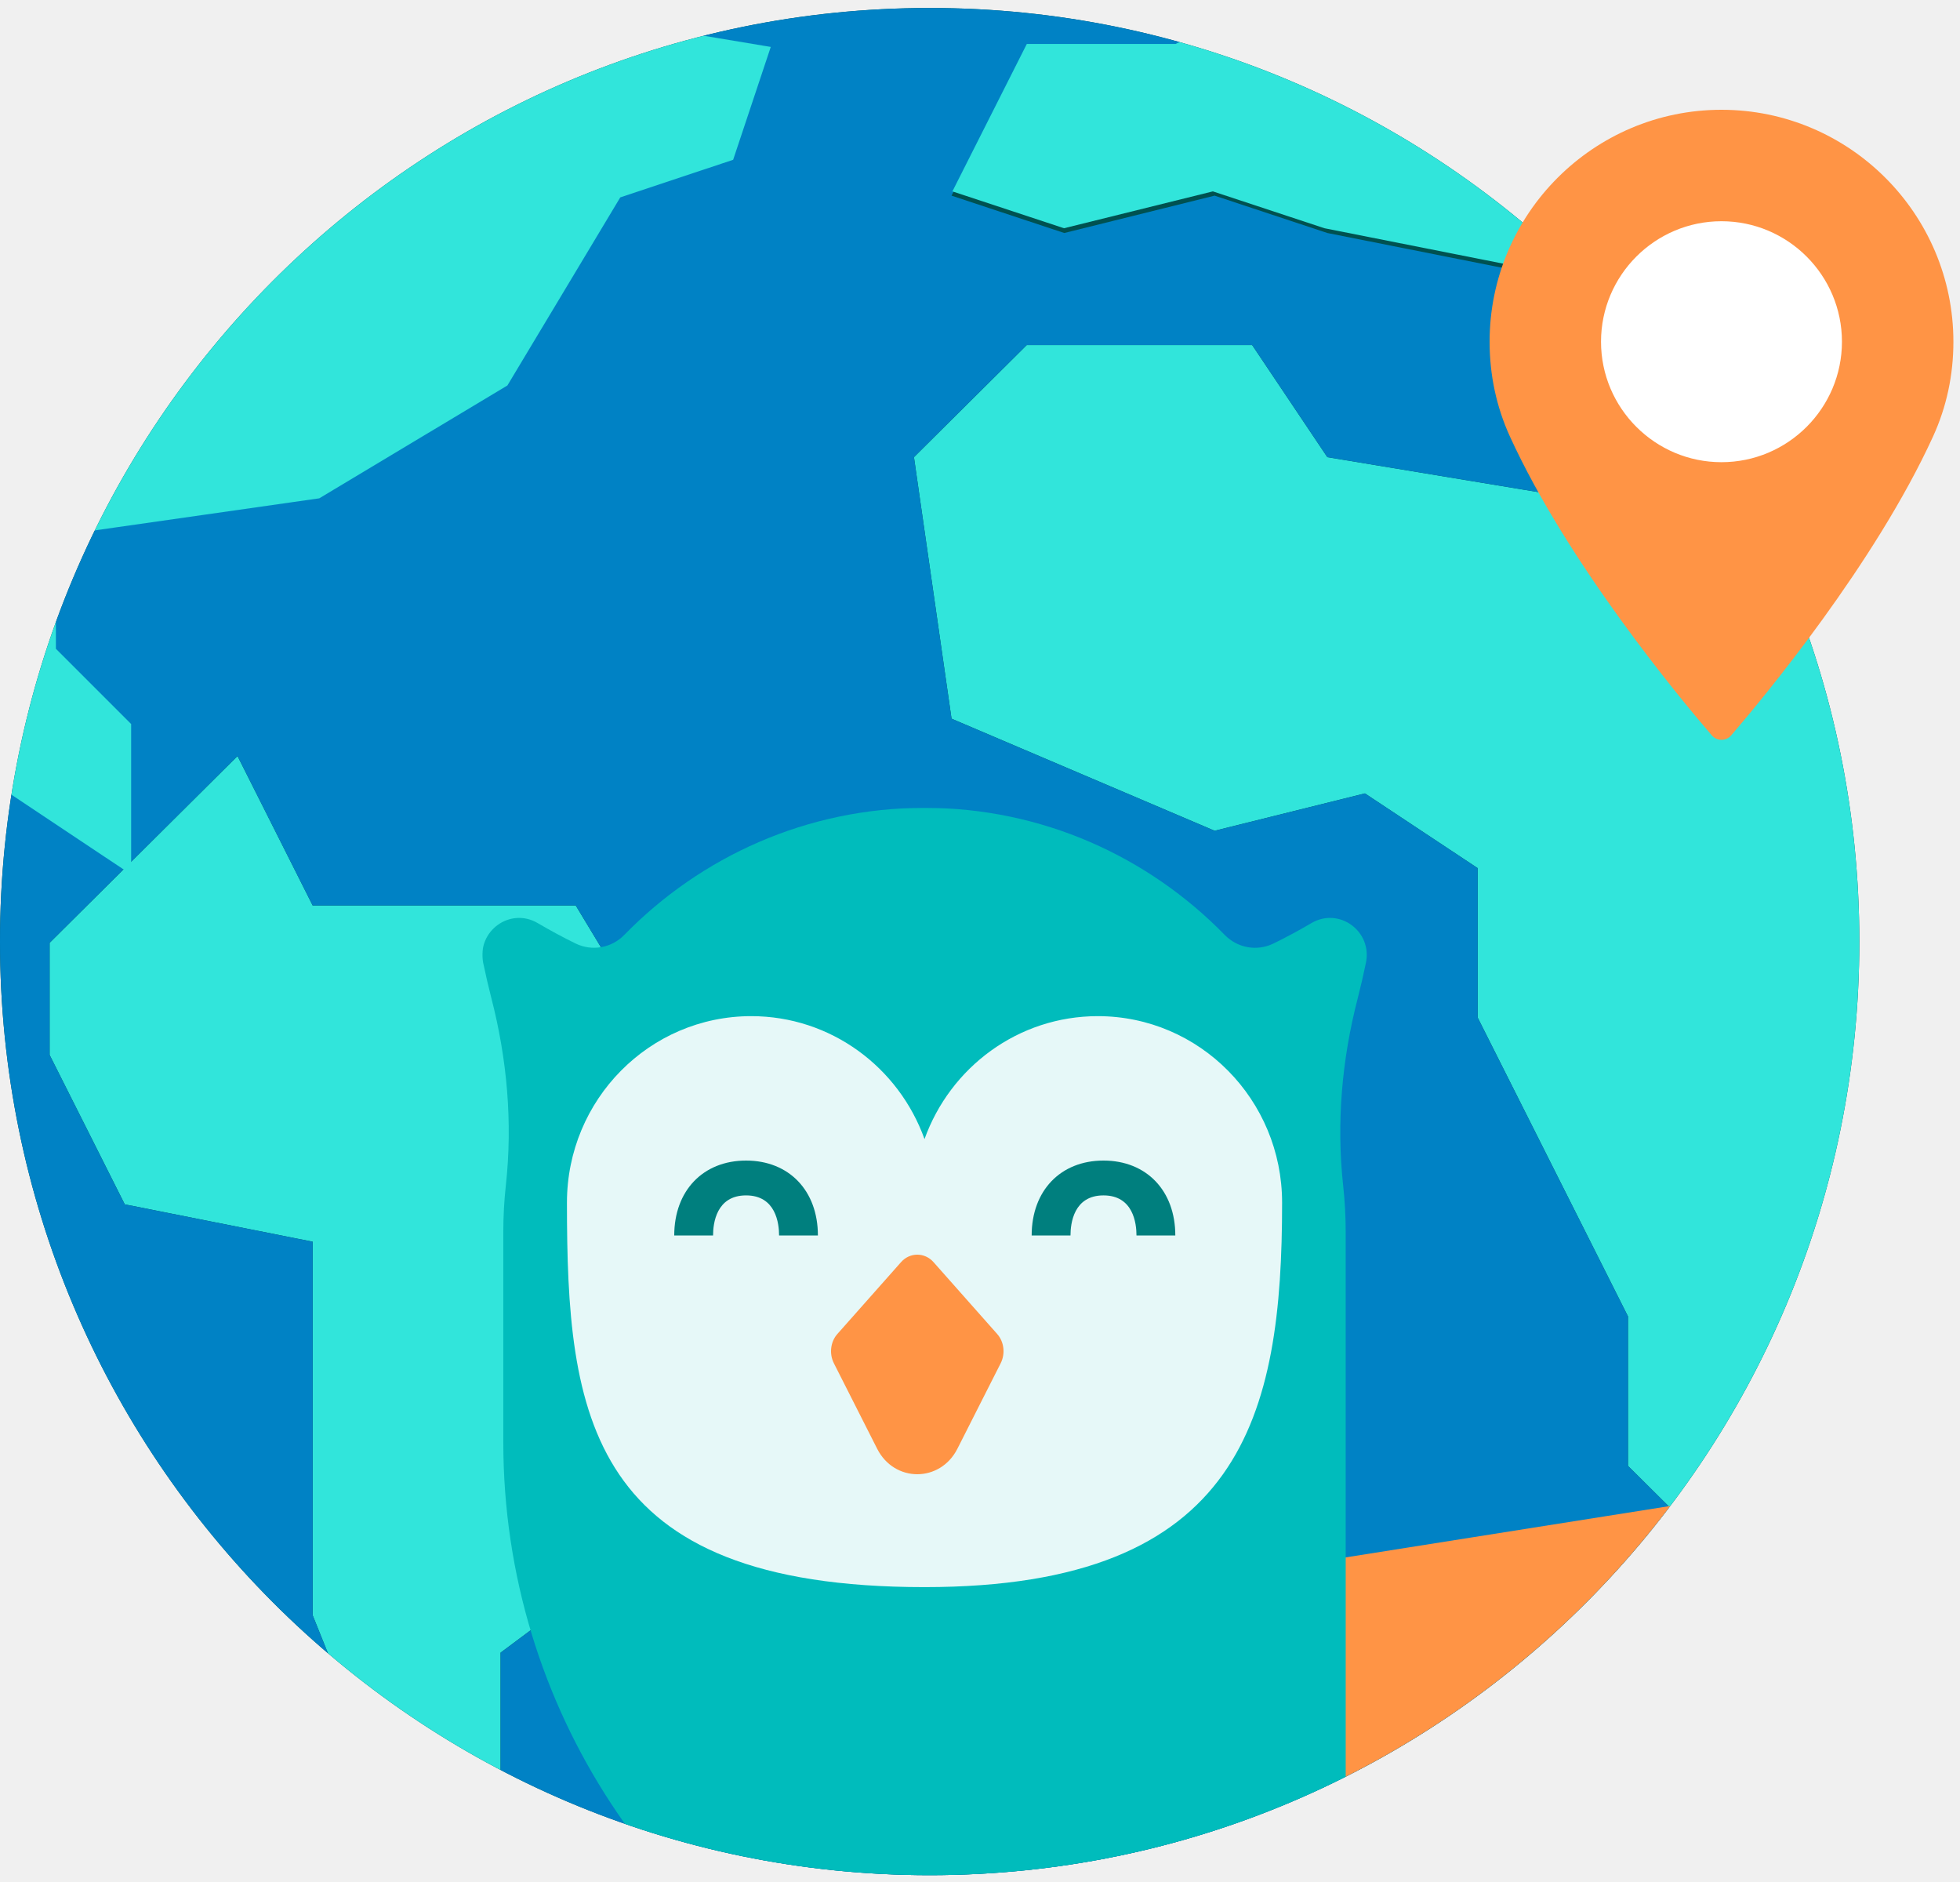
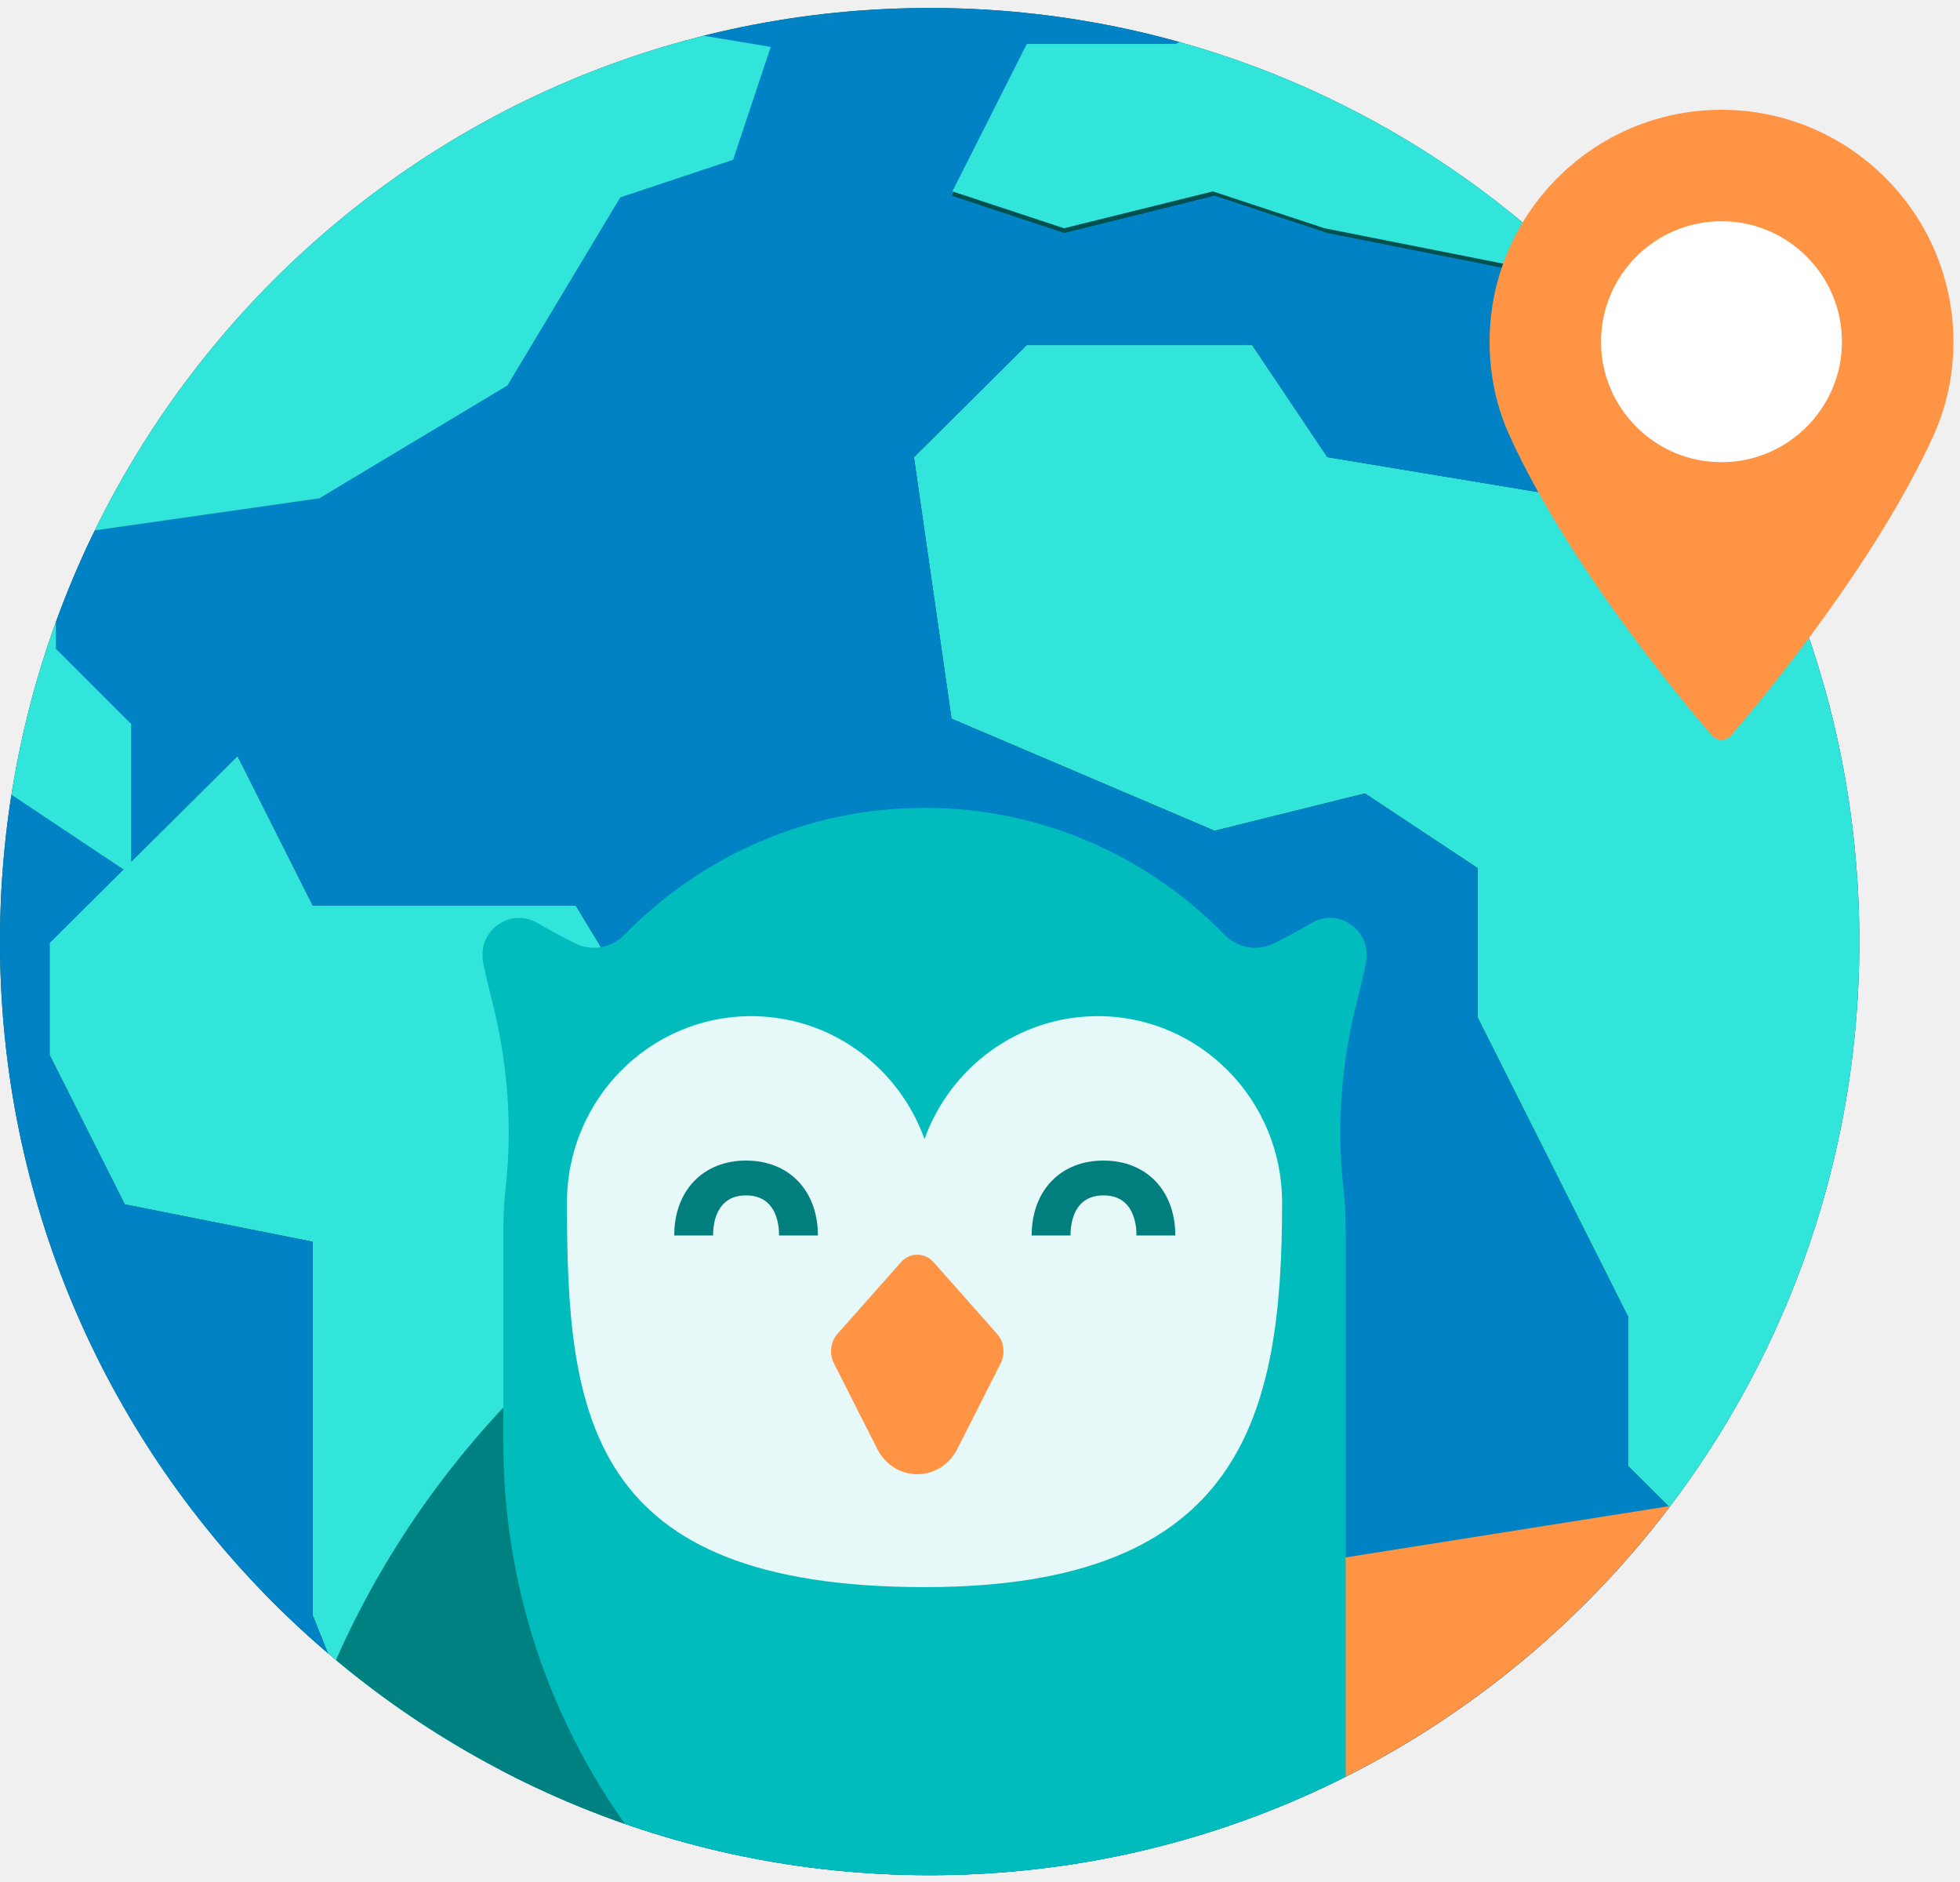
<svg xmlns="http://www.w3.org/2000/svg" xmlns:xlink="http://www.w3.org/1999/xlink" width="125px" height="120px" viewBox="0 0 125 120" version="1.1">
  <defs>
    <ellipse id="path-1" cx="59.29" cy="59.528" rx="59.29" ry="59.528" />
    <polygon id="path-3" points="0.016 0.037 139 0.037 139 138.152 0.016 138.152" />
    <polygon id="path-5" points="0 0 63.264 0 63.264 83.142 0 83.142" />
  </defs>
-   <g id="Page-1" stroke="none" stroke-width="1" fill="none" fill-rule="evenodd">
-     <g id="account-opening-assets" transform="translate(-128, -153)">
-       <g id="Group-5" transform="translate(128, 153)">
+   <g id="investment-journey" stroke="none" stroke-width="1" fill="none" fill-rule="evenodd">
+     <g id="1.0-Nationality-Selected" transform="translate(-128, -238)">
+       <g id="Group-10" transform="translate(128, 238)">
        <g id="Group-15">
          <g id="Group-12">
            <g id="Group-2">
              <g id="Group-14">
                <g>
                  <g id="Group-4">
                    <g id="Group-9" transform="translate(0, 0.508877)">
                      <mask id="mask-2" fill="white">
                        <use xlink:href="#path-1" />
                      </mask>
                      <use id="Mask" fill="#005150" xlink:href="#path-1" />
                      <g id="Group-7" mask="url(#mask-2)">
                        <g transform="translate(-16, -9.508877)">
                          <mask id="mask-4" fill="white">
                            <use xlink:href="#path-3" />
                          </mask>
                          <g id="Clip-4" stroke="none" fill="none" />
                          <polyline id="Fill-3" stroke="none" fill="#31E5DB" fill-rule="evenodd" mask="url(#mask-4)" points="69.495 78.646 67.098 90.556 57.512 100.084 57.512 107.231 47.925 114.377 47.925 126.288 40.735 123.905 35.941 111.995 35.941 88.174 23.957 85.792 19.164 76.263 19.164 69.117 31.148 57.207 35.941 66.735 52.718 66.735 59.908 78.646 69.495 78.646" />
                          <path d="M130.132,35.363 C143.216,58.562 141.725,87.169 126.297,108.898 L119.826,102.467 L119.826,92.938 L110.239,73.881 L110.239,64.353 L103.049,59.589 L93.462,61.971 L76.685,54.825 L74.288,38.15 L81.479,31.004 L95.859,31.004 L100.652,38.15 L115.033,40.532 L129.413,35.768 L130.132,35.363" id="Fill-5" stroke="none" fill="#31E5DB" fill-rule="evenodd" mask="url(#mask-4)" />
                          <path d="M83.875,23.857 L93.462,21.475 L100.652,23.857 L112.636,26.239 L119.826,21.475 C123.841,25.651 127.304,30.317 130.132,35.363 L129.413,35.768 L115.033,40.532 L100.652,38.15 L95.859,31.004 L81.479,31.004 L74.288,38.15 L76.685,54.825 L93.462,61.971 L103.049,59.589 L110.239,64.353 L110.239,73.881 L119.826,92.938 L119.826,102.467 L126.297,108.898 C104.164,140.07 60.795,147.505 29.434,125.506 C2.799,106.821 -7.193,72.25 5.407,42.366 L9.577,54.825 L23.957,64.353 L19.164,69.117 L19.164,76.263 L23.957,85.792 L35.941,88.174 L35.941,111.995 L40.735,123.905 L47.925,126.288 L47.925,114.377 L57.512,107.231 L57.512,100.084 L67.098,90.556 L69.495,78.646 L59.908,78.646 L52.718,66.735 L35.941,66.735 L31.148,57.207 L23.957,64.353 L23.957,54.825 L19.164,50.06 L19.164,42.914 L35.941,40.532 L47.925,33.386 L55.115,21.475 L62.305,19.093 L64.702,11.947 L50.321,9.565 L43.515,5.039 C61.945,-2.339 82.672,-1.524 100.461,7.278 L91.066,11.947 L81.479,11.947 L76.685,21.475 L83.875,23.857" id="Fill-6" stroke="none" fill="#0082C5" fill-rule="evenodd" mask="url(#mask-4)" />
                          <path d="M119.453,21.203 L112.334,25.904 L100.469,23.553 L93.351,21.203 L83.859,23.553 L76.74,21.203 L81.486,11.802 L90.978,11.802 L100.279,7.195 C107.453,10.709 113.943,15.452 119.453,21.203" id="Fill-1" stroke="none" fill="#31E5DB" fill-rule="evenodd" mask="url(#mask-4)" />
                          <path d="M65.156,11.992 L62.757,19.188 L55.558,21.586 L48.36,33.579 L36.362,40.774 L19.565,43.173 L19.565,50.368 L24.364,55.165 L24.364,64.759 L9.967,55.165 L5.792,42.621 C12.978,25.503 26.716,11.971 43.944,5.037 L50.759,9.594 L65.156,11.992" id="Fill-2" stroke="none" fill="#31E5DB" fill-rule="evenodd" mask="url(#mask-4)" />
                        </g>
                      </g>
                      <g mask="url(#mask-2)" id="Group-8">
-                         <g transform="translate(30, 51)">
+                         <g transform="translate(-7, 51)">
                          <g>
-                             <g id="Group-7" transform="translate(0.762522, 0)">
+                             <path d="M3.458,69.367 L114.734,69.367 C113.842,99.953 89.273,124.467 59.096,124.467 C28.918,124.467 4.35,99.953 3.458,69.367 Z" id="Combined-Shape-Copy-2" fill="#008181" transform="translate(59.09589, 96.91725) rotate(-315) translate(-59.09589, -96.91725) " />
+                             <g id="Group-7" transform="translate(37.76252, 0)">
                              <g id="Group-6">
                                <path d="M24.961,48.501 L78.29,48.501 C77.879,63.06 66.098,74.735 51.625,74.735 C37.153,74.735 25.372,63.06 24.961,48.501 Z" id="Combined-Shape-Copy" fill="#FF9445" transform="translate(51.62548, 61.61816) rotate(-9) translate(-51.62548, -61.61816) " />
                                <g id="Group">
                                  <g id="Group-3">
                                    <mask id="mask-6" fill="white">
                                      <use xlink:href="#path-5" />
                                    </mask>
                                    <g id="Clip-2" />
                                    <path d="M55.06,78.715 L55.06,27.046 C55.06,26.048 55.005,25.062 54.899,24.092 C54.462,20.085 54.817,16.044 55.827,12.144 C56.014,11.418 56.187,10.664 56.35,9.883 C56.769,7.874 54.643,6.316 52.88,7.346 C52.089,7.809 51.267,8.256 50.445,8.655 C49.4,9.163 48.159,8.939 47.346,8.105 C42.47,3.107 35.689,0 28.199,0 C20.708,0 13.929,3.107 9.052,8.103 C8.239,8.937 6.998,9.161 5.952,8.653 C5.133,8.255 4.313,7.808 3.523,7.346 C1.76,6.316 -0.365,7.874 0.053,9.883 C0.216,10.658 0.387,11.406 0.573,12.128 C1.581,16.028 1.938,20.068 1.498,24.075 C1.391,25.05 1.336,26.042 1.336,27.046 L1.336,40.436 C1.336,57.455 11.454,72.131 25.946,78.715 L6.678,78.715 L63.264,78.715 L55.06,78.715 Z" id="Fill-1" fill="#00BCBC" mask="url(#mask-6)" />
                                  </g>
                                  <path d="M39.251,13.283 C34.167,13.283 29.838,16.55 28.199,21.122 C26.561,16.55 22.232,13.283 17.148,13.283 C10.657,13.283 5.395,18.608 5.395,25.176 C5.395,38.714 6.686,49.689 28.199,49.689 C48.518,49.689 51.004,38.714 51.004,25.176 C51.004,18.608 45.742,13.283 39.251,13.283" id="Fill-4" fill="#FFFFFF" opacity="0.901" />
                                </g>
                              </g>
                            </g>
                          </g>
                        </g>
                      </g>
                    </g>
                  </g>
                  <path d="M61.058,92.376 L63.818,86.926 C64.127,86.317 64.036,85.553 63.597,85.059 L59.534,80.474 C58.973,79.842 58.027,79.842 57.467,80.474 L53.403,85.059 C52.964,85.553 52.873,86.317 53.182,86.926 L55.942,92.376 C57.039,94.541 59.961,94.541 61.058,92.376" id="Fill-10" fill="#FF9445" />
                </g>
              </g>
            </g>
          </g>
          <g id="Group-13" transform="translate(43, 74)" fill="#007F7E">
            <path d="M31.956,4.775 L29.48,4.775 C29.48,4.007 29.276,2.221 27.376,2.221 C25.476,2.221 25.271,4.007 25.271,4.775 L22.795,4.775 C22.795,1.919 24.636,0 27.376,0 C30.116,0 31.956,1.919 31.956,4.775" id="Fill-7" />
            <path d="M9.162,4.775 L6.686,4.775 C6.686,4.007 6.481,2.221 4.581,2.221 C2.681,2.221 2.476,4.007 2.476,4.775 L0,4.775 C0,1.919 1.841,0 4.581,0 C7.321,0 9.162,1.919 9.162,4.775" id="Fill-7-Copy" />
          </g>
        </g>
        <circle id="Oval-2" fill="#FFFFFF" cx="111" cy="21" r="10" />
        <path d="M109.788,7 C101.634,7 95,13.634 95,21.788 C95,23.916 95.436,25.947 96.293,27.826 C99.99,35.916 107.08,44.459 109.166,46.884 C109.32,47.067 109.549,47.171 109.788,47.171 C110.029,47.171 110.256,47.067 110.412,46.884 C112.496,44.459 119.586,35.918 123.284,27.826 C124.143,25.947 124.579,23.916 124.579,21.788 C124.577,13.634 117.942,7 109.788,7 Z M109.788,29.47 C105.553,29.47 102.106,26.024 102.106,21.788 C102.106,17.553 105.553,14.106 109.788,14.106 C114.024,14.106 117.471,17.553 117.471,21.788 C117.471,26.024 114.024,29.47 109.788,29.47 Z" id="Fill-1" fill="#FF9445" />
      </g>
    </g>
  </g>
</svg>
